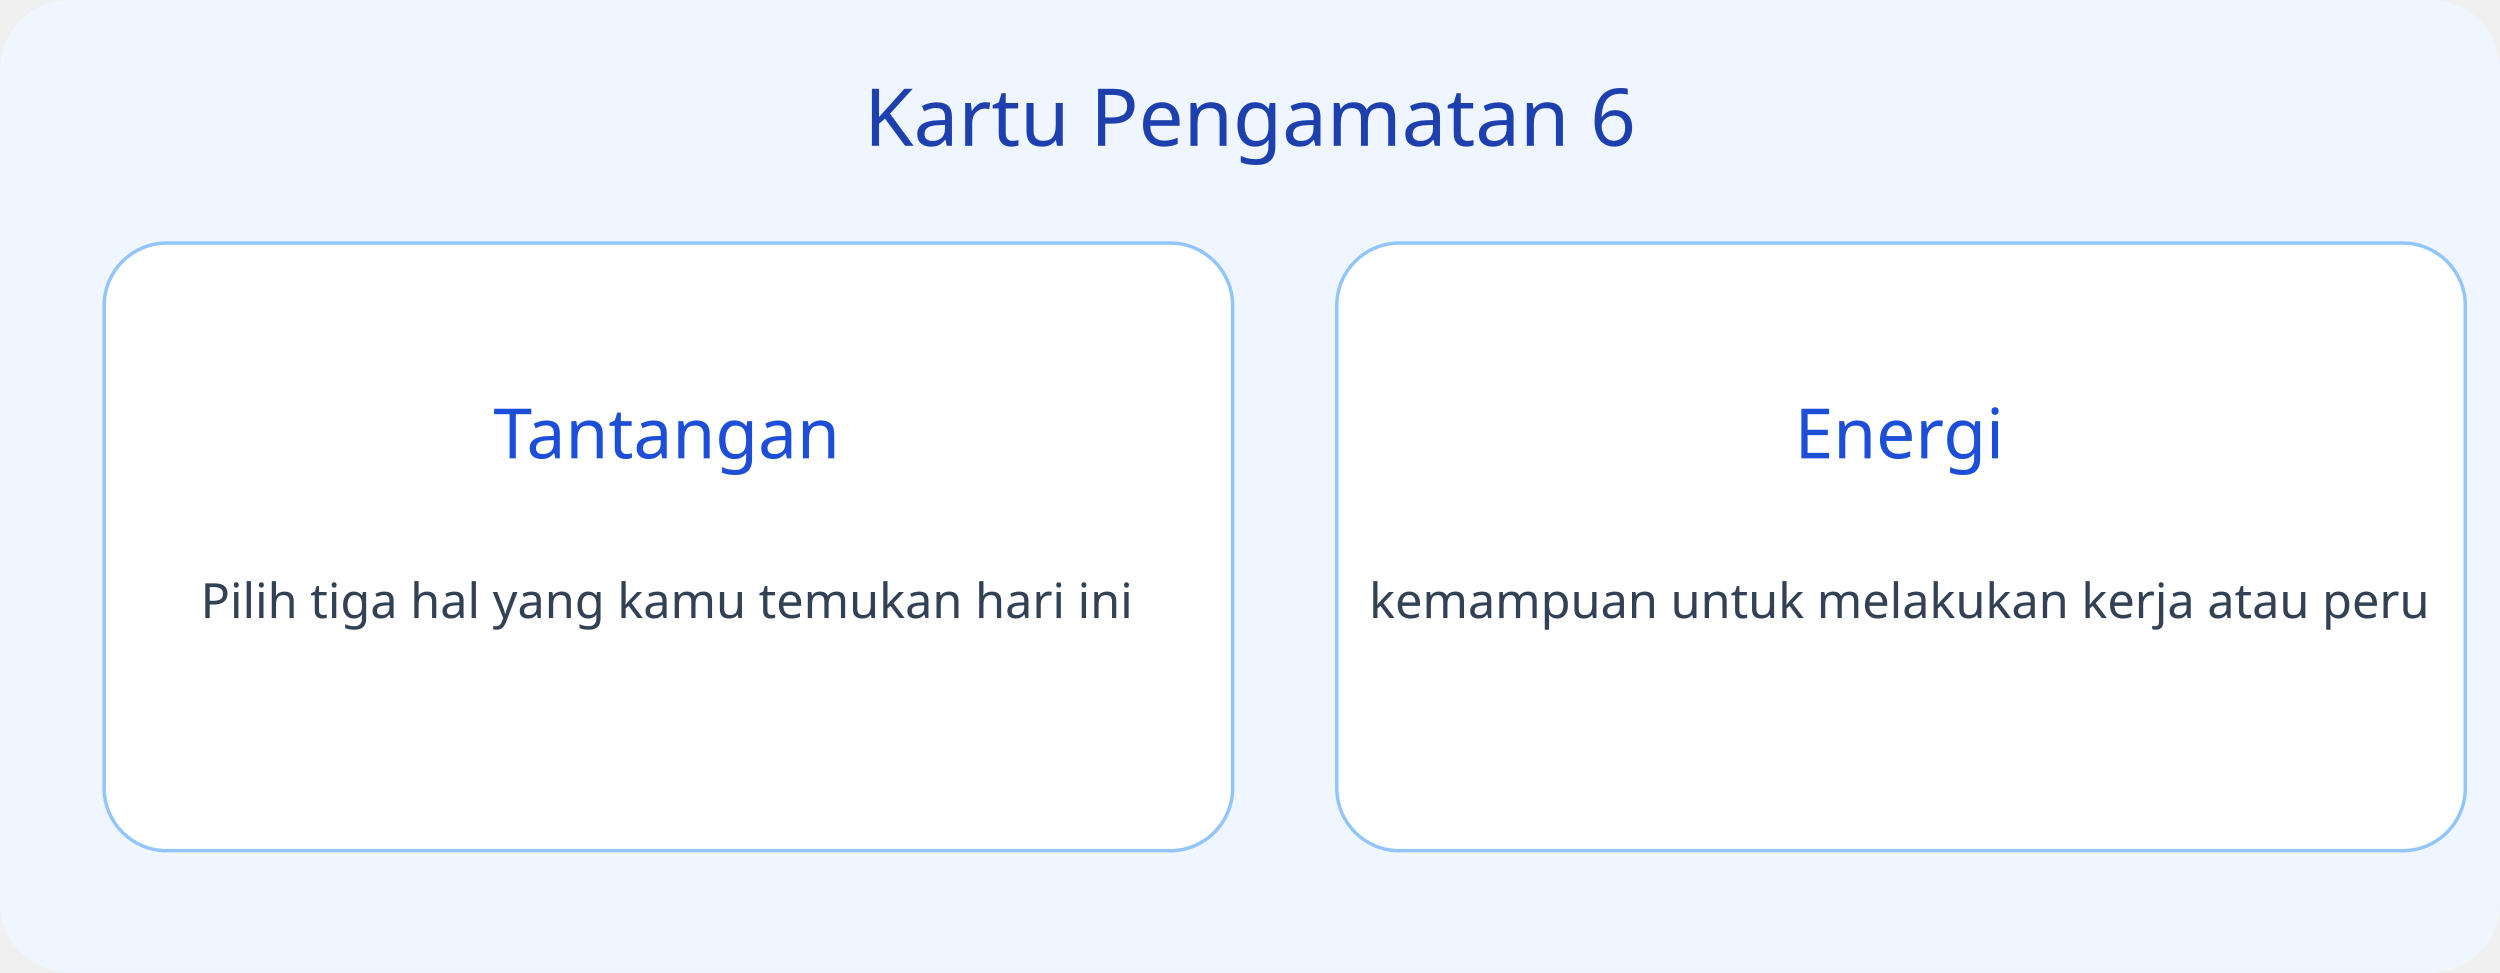
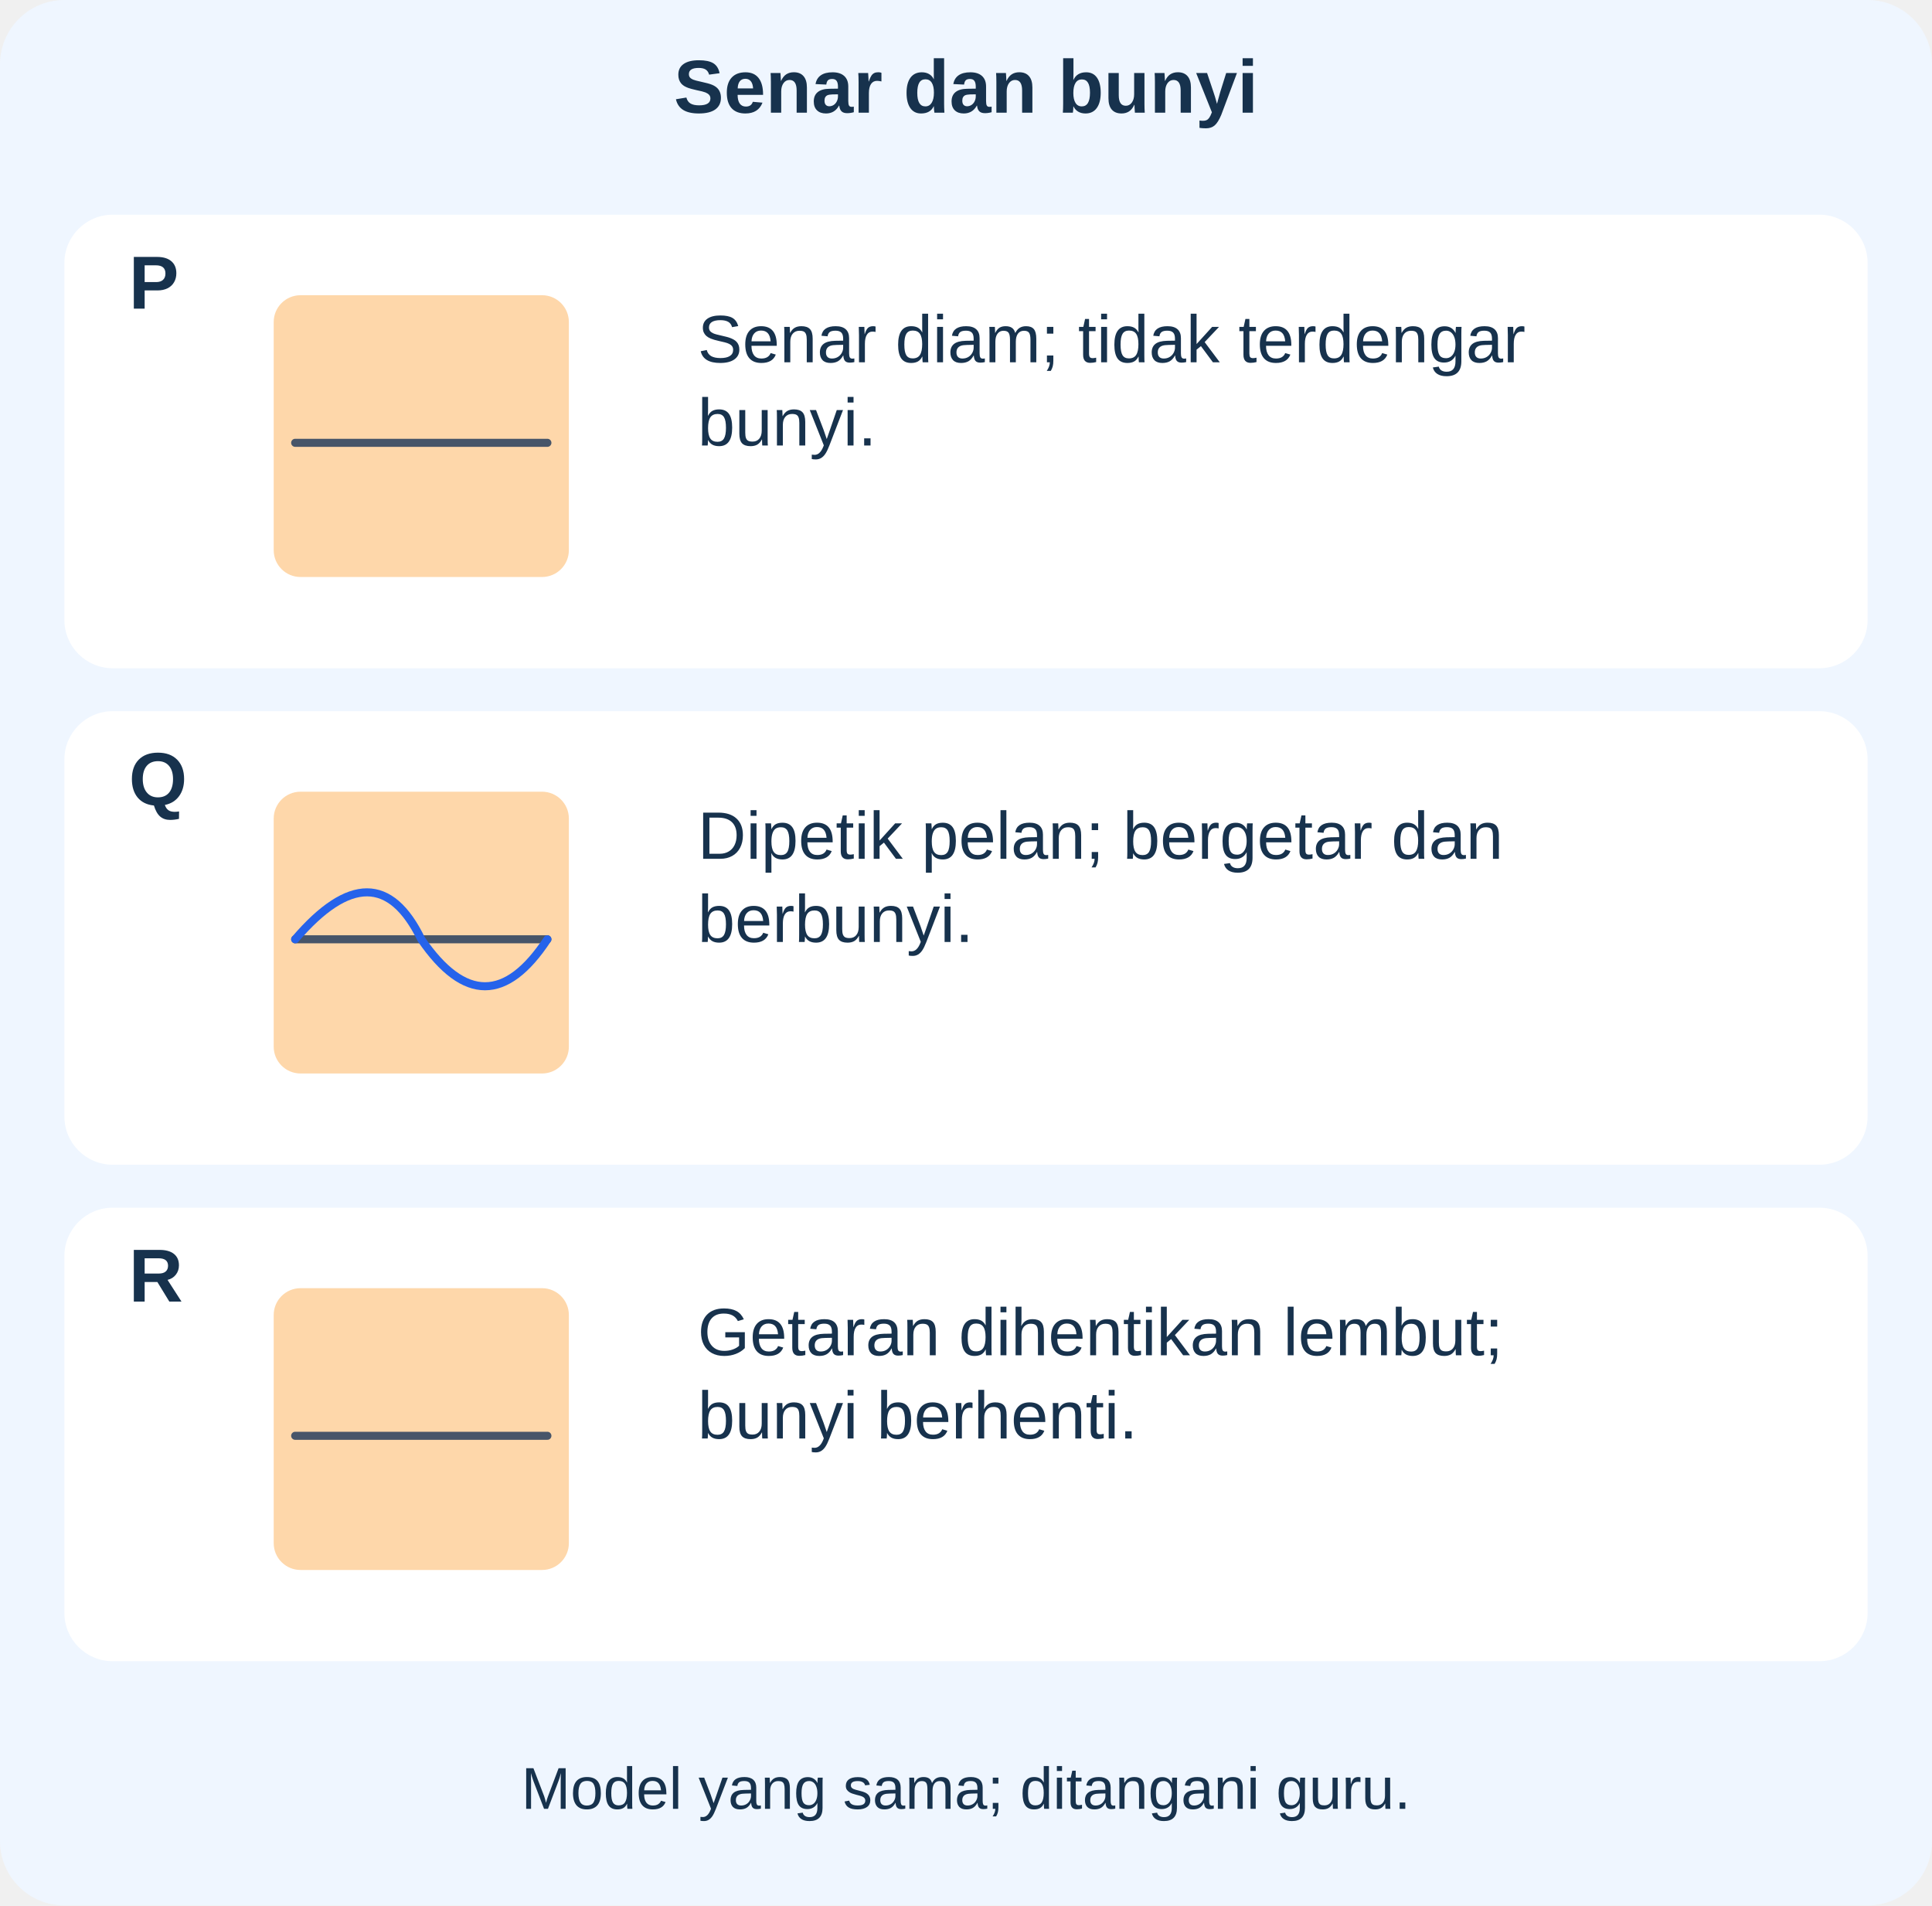
- <svg xmlns="http://www.w3.org/2000/svg" viewBox="0 0 720 280">
-   <rect width="720" height="280" rx="20" fill="#eff6ff" />
-   <text x="360" y="42" font-size="23" text-anchor="middle" font-family="sans-serif" fill="#1e40af">Kartu Pengamatan 6</text>
-   <rect x="30" y="70" width="325" height="175" rx="18" fill="white" stroke="#93c5fd" />
-   <text x="192" y="132" font-size="20" text-anchor="middle" font-family="sans-serif" fill="#1d4ed8">Tantangan</text>
-   <text x="192" y="178" font-size="14" text-anchor="middle" font-family="sans-serif" fill="#334155">Pilih tiga hal yang kamu temukan hari ini</text>
-   <rect x="385" y="70" width="325" height="175" rx="18" fill="white" stroke="#93c5fd" />
-   <text x="547" y="132" font-size="20" text-anchor="middle" font-family="sans-serif" fill="#1d4ed8">Energi</text>
-   <text x="547" y="178" font-size="14" text-anchor="middle" font-family="sans-serif" fill="#334155">kemampuan untuk melakukan kerja atau peru</text>
+ <svg xmlns="http://www.w3.org/2000/svg" viewBox="0 0 720 710" role="img" aria-labelledby="title desc">
+   <g font-family="Arial, sans-serif">
+     <rect x="0" y="0" width="720" height="710" rx="24" fill="#eff6ff" stroke="none" stroke-width="3" />
+     <text x="360" y="42" font-size="28" fill="#17324d" text-anchor="middle" font-weight="750">Senar dan bunyi</text>
+     <rect x="24" y="80" width="672" height="169" rx="18" fill="white" stroke="none" stroke-width="3" />
+     <text x="48" y="115" font-size="28" fill="#17324d" text-anchor="start" font-weight="750">P</text>
+     <rect x="102" y="110" width="110" height="105" rx="10" fill="#fed7aa" stroke="none" stroke-width="3" />
+     <path d="M110 165 L204 165" fill="none" stroke="#475569" stroke-width="3" stroke-linecap="round" stroke-linejoin="round" />
+     <text x="260" y="135" font-size="25" fill="#17324d" text-anchor="start" font-weight="500">Senar diam; tidak terdengar</text>
+     <text x="260" y="166" font-size="25" fill="#17324d" text-anchor="start" font-weight="500">bunyi.</text>
+     <rect x="24" y="265" width="672" height="169" rx="18" fill="white" stroke="none" stroke-width="3" />
+     <text x="48" y="300" font-size="28" fill="#17324d" text-anchor="start" font-weight="750">Q</text>
+     <rect x="102" y="295" width="110" height="105" rx="10" fill="#fed7aa" stroke="none" stroke-width="3" />
+     <path d="M110 350 L204 350" fill="none" stroke="#475569" stroke-width="3" stroke-linecap="round" stroke-linejoin="round" />
+     <path d="M110 350 Q140 315 157 350 Q181 385 204 350" fill="none" stroke="#2563eb" stroke-width="3" stroke-linecap="round" stroke-linejoin="round" />
+     <text x="260" y="320" font-size="25" fill="#17324d" text-anchor="start" font-weight="500">Dipetik pelan; bergetar dan</text>
+     <text x="260" y="351" font-size="25" fill="#17324d" text-anchor="start" font-weight="500">berbunyi.</text>
+     <rect x="24" y="450" width="672" height="169" rx="18" fill="white" stroke="none" stroke-width="3" />
+     <text x="48" y="485" font-size="28" fill="#17324d" text-anchor="start" font-weight="750">R</text>
+     <rect x="102" y="480" width="110" height="105" rx="10" fill="#fed7aa" stroke="none" stroke-width="3" />
+     <path d="M110 535 L204 535" fill="none" stroke="#475569" stroke-width="3" stroke-linecap="round" stroke-linejoin="round" />
+     <text x="260" y="505" font-size="25" fill="#17324d" text-anchor="start" font-weight="500">Getaran dihentikan lembut;</text>
+     <text x="260" y="536" font-size="25" fill="#17324d" text-anchor="start" font-weight="500">bunyi berhenti.</text>
+     <text x="360" y="674" font-size="22" fill="#17324d" text-anchor="middle" font-weight="500">Model yang sama; ditangani guru.</text>
+   </g>
</svg>
